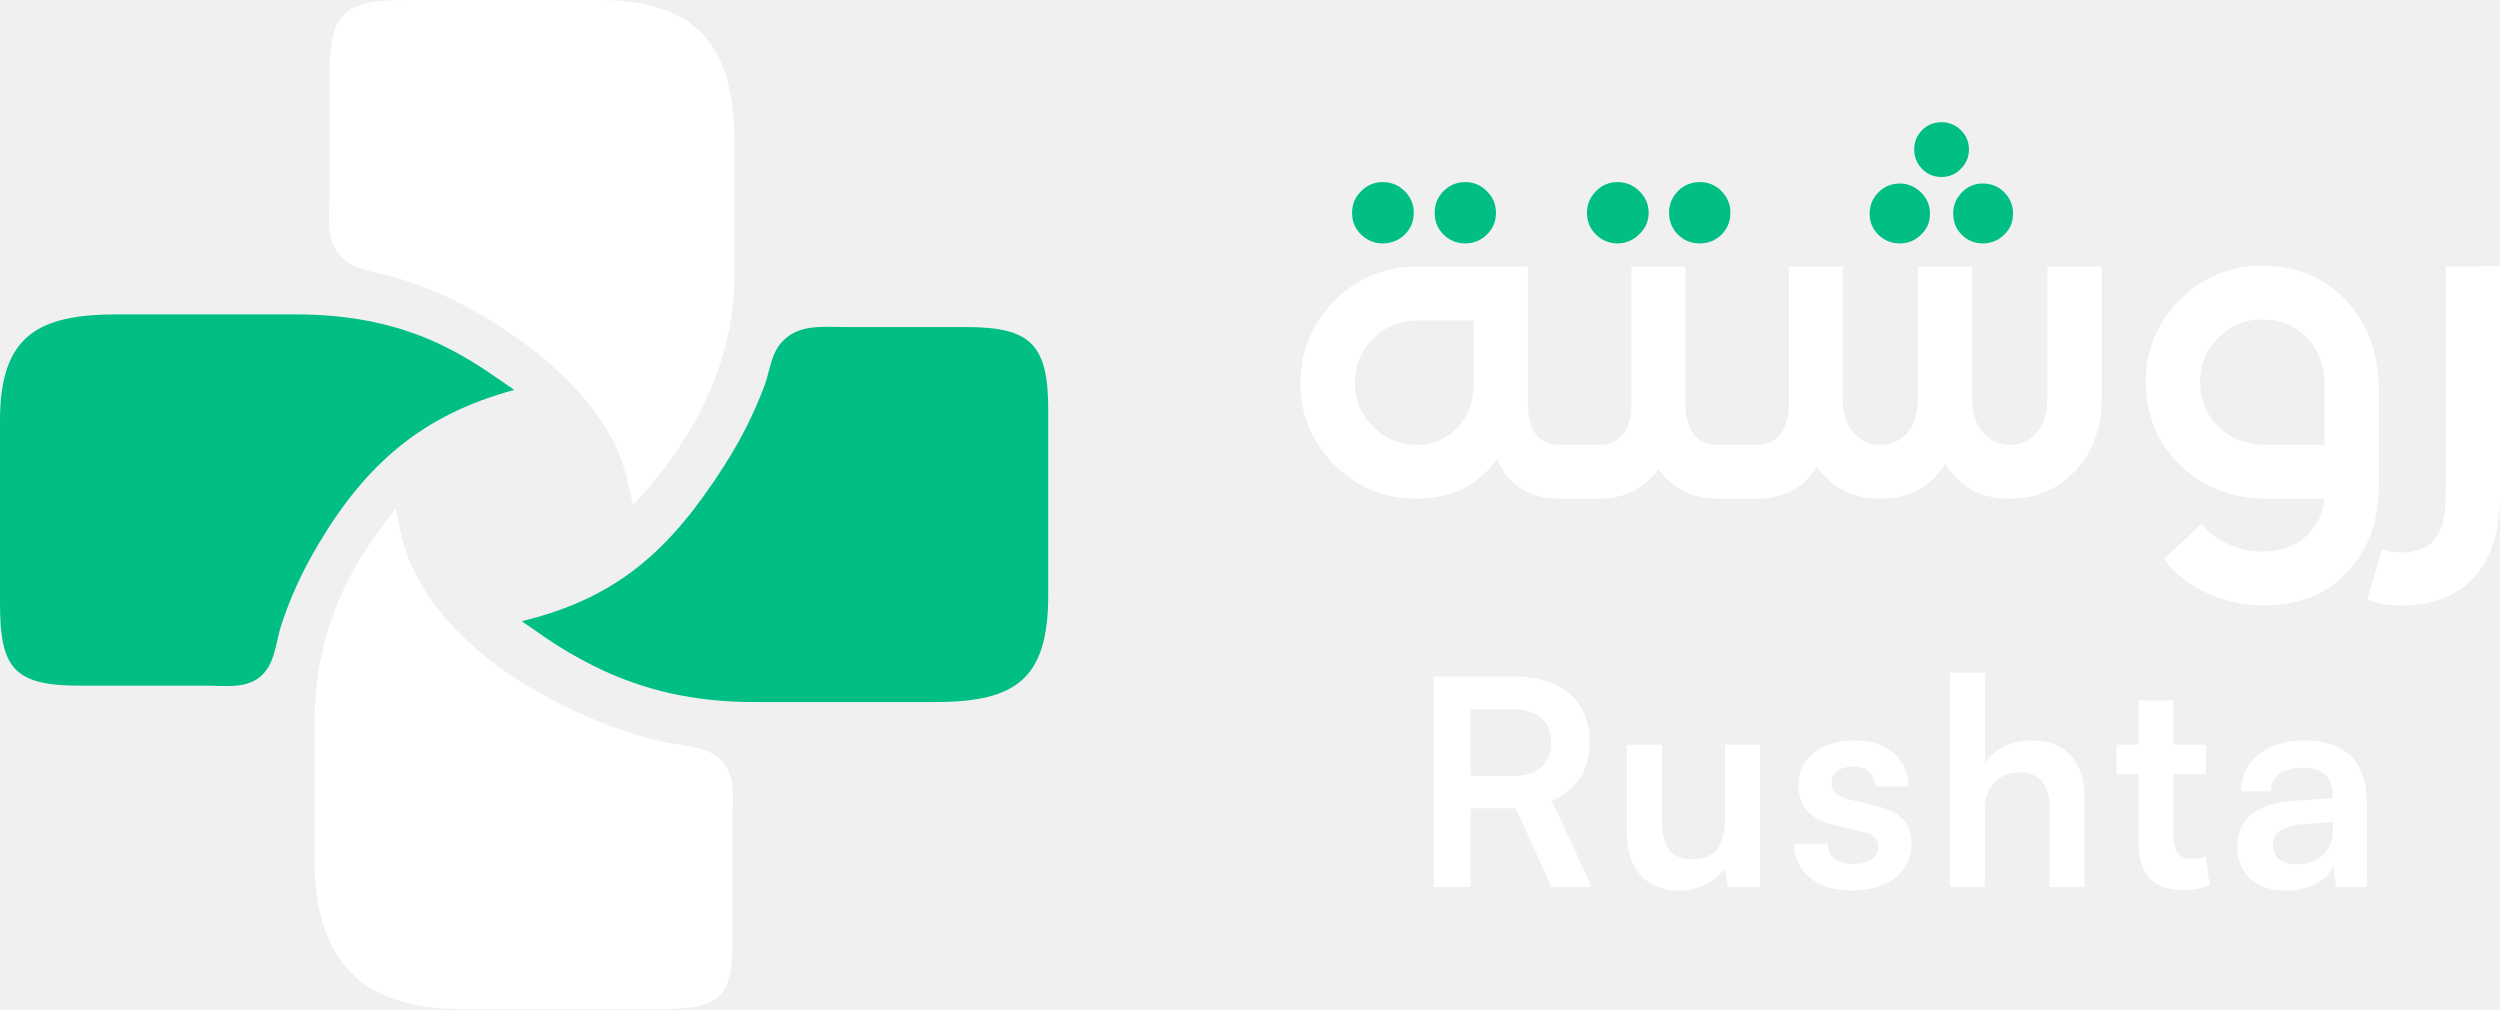
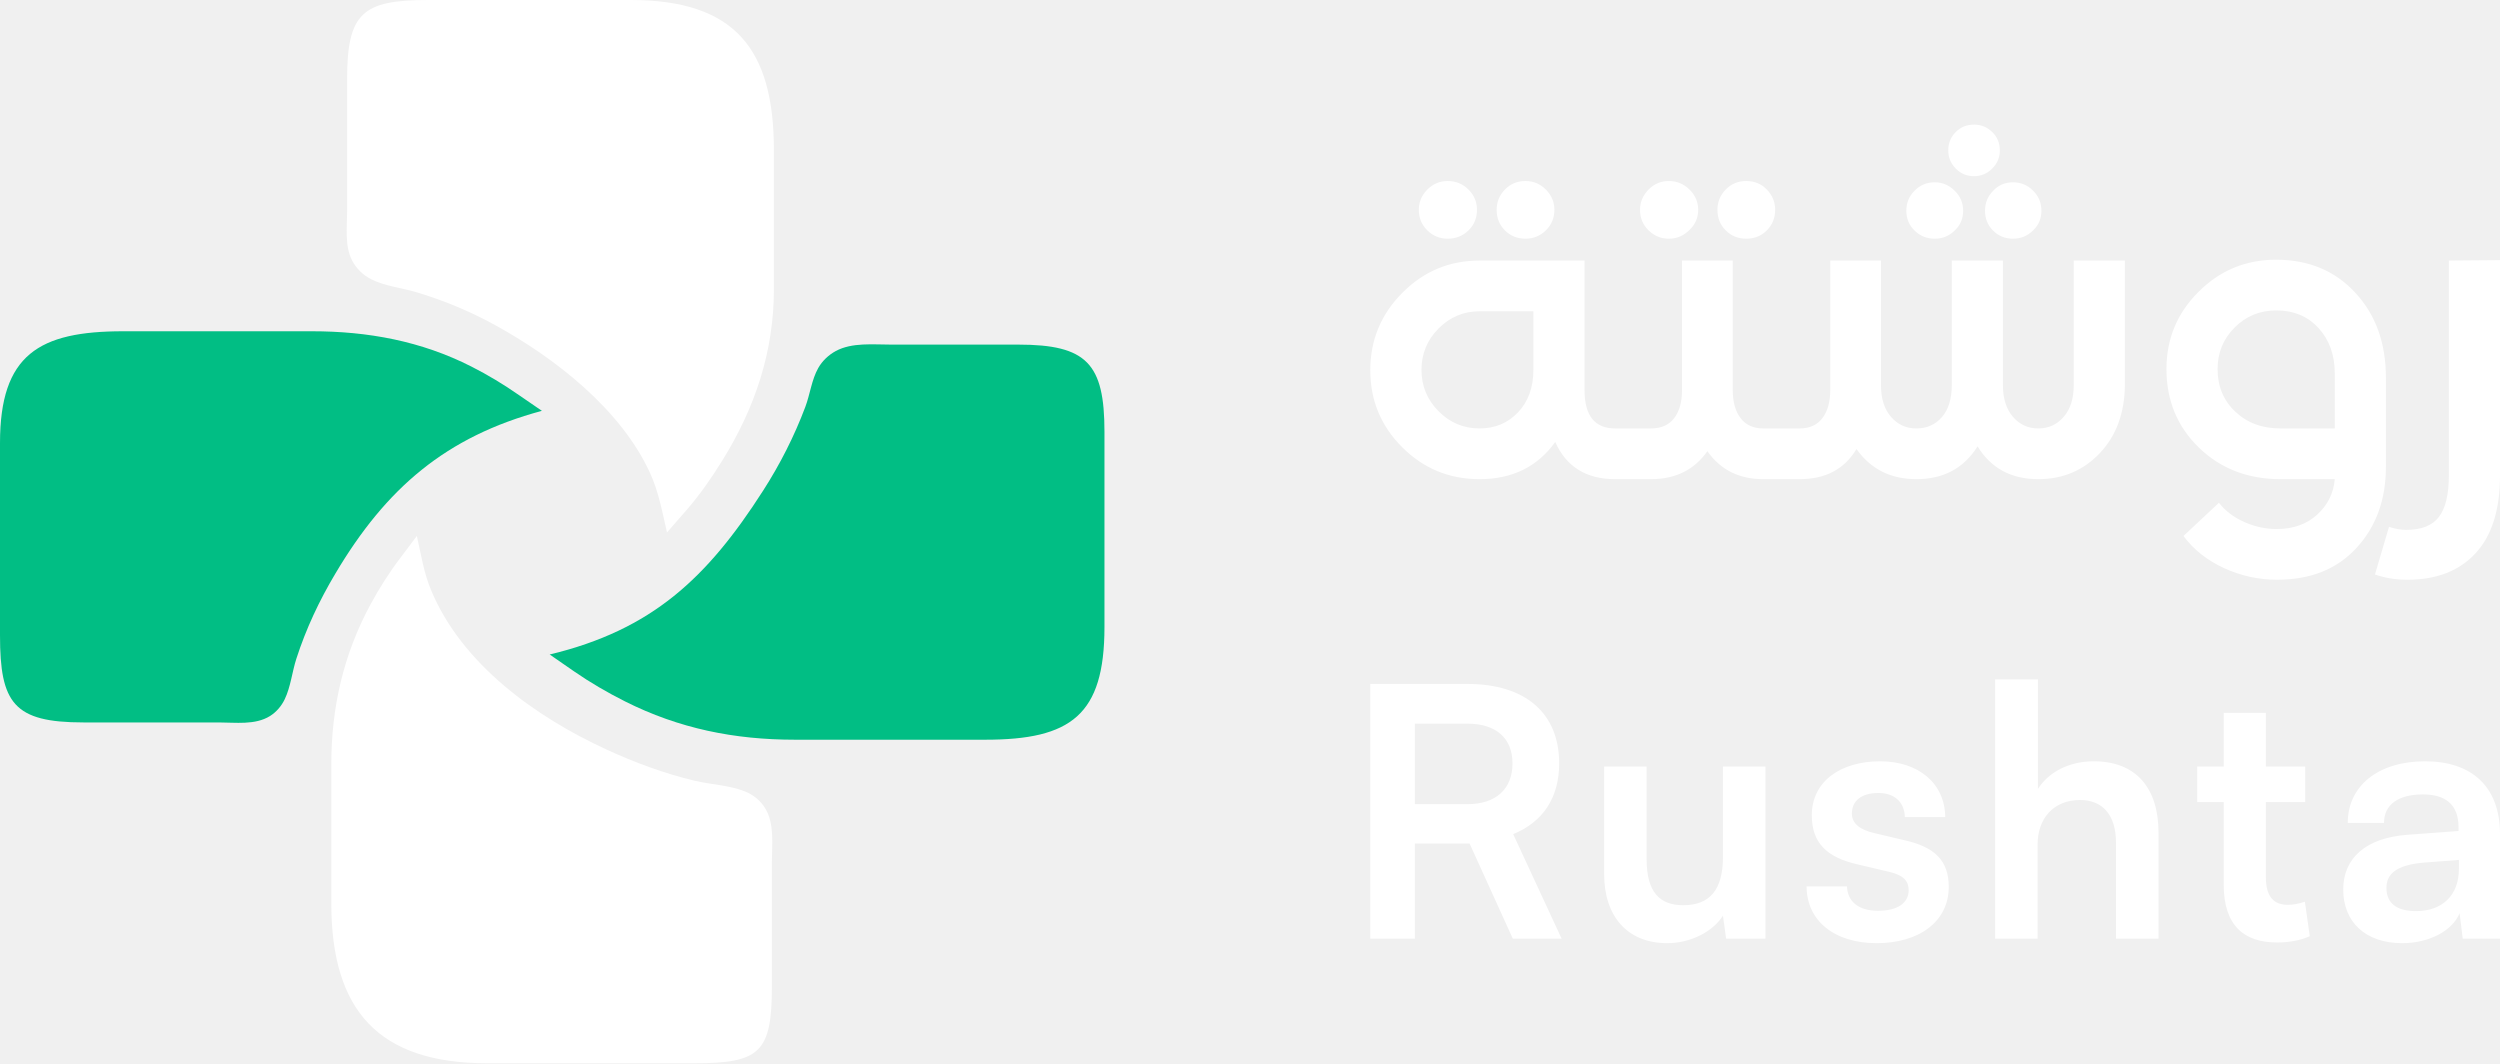
- <svg xmlns="http://www.w3.org/2000/svg" viewBox="0 0 495.48 200" width="495.48" height="200" role="img" aria-label="Rushta روشتة">
+ <svg xmlns="http://www.w3.org/2000/svg" viewBox="0 0 470.25 200" width="470.25" height="200" role="img" aria-label="Rushta روشتة">
  <g id="mark">
    <path fill="#FFFFFF" d="M78.41 100.81C79.19 104.23 79.71 107.72 81.07 110.97C86.86 124.93 100.73 134.84 114.02 140.96C119.36 143.42 124.95 145.5 130.67 146.86C133.77 147.59 137.23 147.69 140.18 148.89C141.68 149.5 142.99 150.55 143.86 151.92C145.74 154.88 145.19 158.84 145.19 162.18L145.19 185.62C145.19 197.98 142.91 200 130.6 200L91.65 200C71.24 200 62.32 190.1 62.32 169.93L62.32 143.71C62.32 133.1 64.61 123.1 69.68 113.71C71.33 110.67 73.2 107.7 75.31 104.94C76.35 103.58 79.44 99.43 78.41 100.81Z" />
    <path fill="#FFFFFF" d="M125.46 100.14C124.56 96.27 123.92 92.55 122.26 88.94C116.77 76.96 104.38 67.33 93.11 61.14C88.44 58.57 83.41 56.48 78.31 54.96C75.53 54.13 72.38 53.83 69.79 52.51C68.25 51.72 66.99 50.49 66.21 48.95C64.82 46.21 65.29 42.81 65.29 39.84L65.29 14.96C65.29 2.41 68.19 0 80.55 0L118.62 0C138.23 0 145.57 9.19 145.57 28.27L145.57 54.39C145.57 66.16 142.02 76.74 135.8 86.73C133.82 89.93 131.66 93.02 129.2 95.87C127.96 97.3 124.23 101.57 125.46 100.14Z" />
    <path fill="#01BE84" d="M101.93 77.28C83.86 82.15 72.63 91.81 63.09 107.88C60.04 113 57.57 118.25 55.74 123.92C54.95 126.37 54.67 129.21 53.56 131.52C52.95 132.8 51.98 133.94 50.78 134.69C47.98 136.43 44.28 135.89 41.13 135.89L15.68 135.89C2.59 135.89 0 132.26 0 119.5L0 83.34C0 66.69 7.34 62.31 23.17 62.31L58.67 62.31C69.19 62.31 79.24 64.15 88.69 68.96C91.77 70.52 94.78 72.34 97.62 74.32C99.05 75.31 103.37 78.26 101.93 77.28Z" />
    <path fill="#01BE84" d="M103.41 123.11C122.63 118.48 133.01 108.74 143.53 92.31C146.72 87.34 149.4 82.07 151.48 76.54C152.37 74.18 152.67 71.42 153.91 69.23C154.67 67.88 155.85 66.77 157.21 66.03C160.26 64.38 164.27 64.82 167.63 64.82L191.54 64.82C204.45 64.82 207.75 68.42 207.75 81.22L207.75 117.94C207.75 134.53 201.42 139.14 185.33 139.14L149.54 139.14C138.17 139.14 127.76 137.06 117.54 131.92C114.26 130.27 111.01 128.38 107.99 126.29C106.46 125.23 101.87 122.06 103.41 123.11Z" />
  </g>
  <g id="arabic" aria-label="روشتة">
-     <path id="arabic-letters" fill="#FFFFFF" d="M264.56 59.55C269.04 55.07 274.44 52.84 280.75 52.84L302.83 52.84L302.83 80.07C302.83 85.47 304.98 88.16 309.27 88.16L312.03 88.16L312.03 98.84L309.27 98.84C303.2 98.84 299 96.23 296.67 91.02C292.93 96.23 287.62 98.84 280.75 98.84C274.38 98.84 268.95 96.6 264.47 92.12C259.99 87.64 257.75 82.25 257.75 75.93C257.75 69.55 260.02 64.09 264.56 59.55ZM268.52 75.84C268.52 79.21 269.71 82.11 272.11 84.53C274.5 86.95 277.38 88.16 280.75 88.16C284 88.16 286.7 87.03 288.85 84.76C291 82.49 292.07 79.52 292.07 75.84L292.07 63.51L280.75 63.51C277.38 63.51 274.5 64.72 272.11 67.14C269.71 69.56 268.52 72.46 268.52 75.84ZM310.19 88.16L316.82 88.16C318.96 88.16 320.59 87.44 321.69 86C322.8 84.56 323.35 82.58 323.35 80.07L323.35 52.84L334.02 52.84L334.02 80.07C334.02 82.58 334.57 84.56 335.68 86C336.78 87.44 338.38 88.16 340.46 88.16L347.18 88.16L347.18 98.84L340.46 98.84C335.37 98.84 331.45 96.87 328.69 92.95C325.93 96.87 321.97 98.84 316.82 98.84L310.19 98.84ZM348.1 88.16C350.18 88.16 351.78 87.44 352.88 86C353.99 84.56 354.54 82.58 354.54 80.07L354.54 52.84L365.21 52.84L365.21 79.06C365.21 81.88 365.92 84.1 367.33 85.73C368.74 87.35 370.52 88.16 372.66 88.16C374.87 88.16 376.66 87.37 378.04 85.77C379.42 84.18 380.11 81.94 380.11 79.06L380.11 52.84L390.88 52.84L390.88 79.06C390.88 81.88 391.58 84.1 392.99 85.73C394.4 87.35 396.18 88.16 398.33 88.16C400.48 88.16 402.26 87.35 403.67 85.73C405.08 84.1 405.78 81.88 405.78 79.06L405.78 52.84L416.55 52.84L416.55 79.06C416.48 84.94 414.72 89.71 411.26 93.36C407.79 97.01 403.48 98.84 398.33 98.84C392.63 98.84 388.36 96.54 385.54 91.94C382.66 96.54 378.37 98.84 372.66 98.84C367.26 98.84 363.06 96.72 360.06 92.49C357.54 96.72 353.56 98.84 348.1 98.84L345.34 98.84L345.34 88.16ZM432.09 59.37C436.57 54.89 442 52.65 448.38 52.65C455.19 52.65 460.74 54.97 465.03 59.6C469.32 64.23 471.47 70.19 471.47 77.49L471.47 96.26C471.47 103.13 469.42 108.8 465.31 113.28C461.2 117.76 455.62 120 448.56 120C444.7 120 440.99 119.18 437.43 117.56C433.87 115.93 431.02 113.68 428.87 110.8L436.33 103.8C437.68 105.52 439.45 106.87 441.66 107.85C443.87 108.83 446.14 109.32 448.47 109.32C451.97 109.32 454.82 108.31 457.03 106.29C459.23 104.26 460.46 101.78 460.71 98.84L449.3 98.84C442.43 98.84 436.71 96.63 432.14 92.21C427.57 87.8 425.29 82.28 425.29 75.65C425.29 69.27 427.56 63.85 432.09 59.37ZM439.82 84.67C442.28 87 445.43 88.16 449.3 88.16L460.71 88.16L460.71 76.57C460.71 72.71 459.57 69.53 457.3 67.05C455.03 64.57 452.06 63.32 448.38 63.32C444.94 63.32 442.03 64.52 439.64 66.91C437.25 69.3 436.05 72.22 436.05 75.65C436.05 79.33 437.31 82.34 439.82 84.67ZM472.11 108.86C473.4 109.29 474.6 109.51 475.7 109.51C478.95 109.51 481.27 108.59 482.65 106.75C484.03 104.91 484.72 102.03 484.72 98.1L484.72 52.84L495.48 52.74L495.48 98.1C495.48 105.28 493.76 110.72 490.33 114.43C486.9 118.14 482.11 120 475.98 120C473.52 120 471.26 119.63 469.17 118.89Z" />
-     <path id="arabic-dots" fill="#01BE84" d="M267.97 42.16C267.97 40.51 268.56 39.08 269.76 37.89C270.96 36.69 272.38 36.09 274.04 36.09C275.76 36.09 277.21 36.69 278.41 37.89C279.6 39.08 280.2 40.51 280.2 42.16C280.2 43.88 279.6 45.32 278.41 46.49C277.21 47.65 275.76 48.24 274.04 48.24C272.38 48.24 270.96 47.65 269.76 46.49C268.56 45.32 267.97 43.88 267.97 42.16ZM284.34 42.16C284.34 40.51 284.92 39.08 286.09 37.89C287.26 36.69 288.7 36.09 290.41 36.09C292.07 36.09 293.5 36.69 294.69 37.89C295.89 39.08 296.49 40.51 296.49 42.16C296.49 43.88 295.89 45.32 294.69 46.49C293.5 47.65 292.07 48.24 290.41 48.24C288.7 48.24 287.26 47.65 286.09 46.49C284.92 45.32 284.34 43.88 284.34 42.16ZM330.8 42.16C330.8 40.51 331.38 39.08 332.55 37.89C333.72 36.69 335.16 36.09 336.87 36.09C338.59 36.09 340.03 36.69 341.2 37.89C342.36 39.08 342.95 40.51 342.95 42.16C342.95 43.88 342.36 45.32 341.2 46.49C340.03 47.65 338.59 48.24 336.87 48.24C335.16 48.24 333.72 47.65 332.55 46.49C331.38 45.32 330.8 43.88 330.8 42.16ZM316.36 37.84C317.52 36.67 318.93 36.09 320.59 36.09C322.25 36.09 323.69 36.69 324.91 37.89C326.14 39.08 326.75 40.51 326.75 42.16C326.75 43.82 326.14 45.23 324.91 46.4C323.69 47.62 322.25 48.24 320.59 48.24C318.93 48.24 317.51 47.65 316.31 46.49C315.12 45.32 314.52 43.88 314.52 42.16C314.52 40.51 315.13 39.07 316.36 37.84ZM372.29 38.12C373.46 36.95 374.87 36.37 376.53 36.37C378.12 36.37 379.52 36.95 380.71 38.12C381.91 39.28 382.51 40.69 382.51 42.35C382.51 44 381.92 45.38 380.76 46.49C379.59 47.65 378.18 48.24 376.53 48.24C374.87 48.24 373.46 47.67 372.29 46.53C371.13 45.4 370.55 44 370.55 42.35C370.55 40.69 371.13 39.28 372.29 38.12ZM388.85 38.12C389.96 36.95 391.34 36.37 392.99 36.37C394.65 36.37 396.06 36.95 397.23 38.12C398.39 39.28 398.97 40.69 398.97 42.35C398.97 44 398.39 45.38 397.23 46.49C396.06 47.65 394.65 48.24 392.99 48.24C391.34 48.24 389.94 47.67 388.81 46.53C387.67 45.4 387.11 44 387.11 42.35C387.11 40.69 387.69 39.28 388.85 38.12ZM380.94 25.79C381.98 24.75 383.27 24.22 384.81 24.22C386.28 24.22 387.55 24.75 388.62 25.79C389.7 26.83 390.23 28.12 390.23 29.65C390.23 31.12 389.7 32.4 388.62 33.47C387.55 34.54 386.28 35.08 384.81 35.08C383.27 35.08 381.98 34.54 380.94 33.47C379.9 32.4 379.38 31.12 379.38 29.65C379.38 28.12 379.9 26.83 380.94 25.79Z" />
+     <path id="arabic-letters" fill="#FFFFFF" d="M263.84 55.02C267.84 51.01 272.67 49.01 278.31 49.01L298.05 49.01L298.05 73.36C298.05 78.18 299.97 80.59 303.81 80.59L306.27 80.59L306.27 90.13L303.81 90.13C298.38 90.13 294.62 87.8 292.54 83.14C289.2 87.8 284.45 90.13 278.31 90.13C272.61 90.13 267.76 88.13 263.76 84.13C259.75 80.13 257.75 75.3 257.75 69.65C257.75 63.95 259.78 59.07 263.84 55.02ZM267.38 69.57C267.38 72.59 268.44 75.18 270.58 77.34C272.72 79.51 275.3 80.59 278.31 80.59C281.22 80.59 283.63 79.58 285.55 77.55C287.47 75.52 288.43 72.86 288.43 69.57L288.43 58.55L278.31 58.55C275.3 58.55 272.72 59.64 270.58 61.8C268.44 63.97 267.38 66.56 267.38 69.57ZM304.63 80.59L310.55 80.59C312.47 80.59 313.92 79.95 314.91 78.66C315.9 77.37 316.39 75.6 316.39 73.36L316.39 49.01L325.93 49.01L325.93 73.36C325.93 75.6 326.42 77.37 327.41 78.66C328.4 79.95 329.82 80.59 331.68 80.59L337.69 80.59L337.69 90.13L331.68 90.13C327.13 90.13 323.63 88.38 321.16 84.87C318.69 88.38 315.16 90.13 310.55 90.13L304.63 90.13ZM338.51 80.59C340.37 80.59 341.8 79.95 342.79 78.66C343.77 77.37 344.27 75.6 344.27 73.36L344.27 49.01L353.81 49.01L353.81 72.45C353.81 74.97 354.44 76.96 355.7 78.41C356.96 79.87 358.55 80.59 360.47 80.59C362.44 80.59 364.04 79.88 365.28 78.45C366.51 77.03 367.13 75.03 367.13 72.45L367.13 49.01L376.75 49.01L376.75 72.45C376.75 74.97 377.38 76.96 378.64 78.41C379.9 79.87 381.49 80.59 383.41 80.59C385.33 80.59 386.92 79.87 388.18 78.41C389.44 76.96 390.07 74.97 390.07 72.45L390.07 49.01L399.69 49.01L399.69 72.45C399.64 77.71 398.06 81.98 394.97 85.24C391.87 88.5 388.02 90.13 383.41 90.13C378.31 90.13 374.5 88.08 371.98 83.96C369.4 88.08 365.57 90.13 360.47 90.13C355.64 90.13 351.89 88.24 349.2 84.46C346.95 88.24 343.39 90.13 338.51 90.13L336.04 90.13L336.04 80.59ZM413.59 54.85C417.59 50.85 422.45 48.85 428.15 48.85C434.23 48.85 439.2 50.92 443.03 55.06C446.87 59.2 448.79 64.53 448.79 71.05L448.79 87.83C448.79 93.97 446.95 99.04 443.28 103.04C439.61 107.05 434.62 109.05 428.31 109.05C424.86 109.05 421.54 108.32 418.36 106.87C415.18 105.41 412.63 103.4 410.71 100.82L417.38 94.57C418.58 96.11 420.17 97.31 422.15 98.19C424.12 99.07 426.15 99.51 428.23 99.51C431.36 99.51 433.91 98.6 435.88 96.79C437.85 94.98 438.95 92.76 439.17 90.13L428.97 90.13C422.83 90.13 417.72 88.16 413.63 84.21C409.55 80.26 407.51 75.33 407.51 69.41C407.51 63.71 409.54 58.85 413.59 54.85ZM420.5 77.47C422.69 79.55 425.52 80.59 428.97 80.59L439.17 80.59L439.17 70.23C439.17 66.78 438.15 63.94 436.13 61.72C434.1 59.5 431.44 58.39 428.15 58.39C425.08 58.39 422.47 59.46 420.34 61.6C418.2 63.73 417.13 66.34 417.13 69.41C417.13 72.7 418.25 75.38 420.5 77.47ZM449.37 99.1C450.52 99.48 451.59 99.67 452.57 99.67C455.48 99.67 457.55 98.85 458.78 97.2C460.02 95.56 460.63 92.98 460.63 89.47L460.63 49.01L470.25 48.93L470.25 89.47C470.25 95.89 468.72 100.75 465.65 104.07C462.58 107.39 458.3 109.05 452.82 109.05C450.63 109.05 448.6 108.72 446.73 108.06Z" />
+     <path id="arabic-dots" fill="#FFFFFF" d="M266.88 39.47C266.88 37.99 267.42 36.72 268.49 35.65C269.55 34.58 270.83 34.05 272.31 34.05C273.84 34.05 275.15 34.58 276.22 35.65C277.29 36.72 277.82 37.99 277.82 39.47C277.82 41.01 277.29 42.3 276.22 43.34C275.15 44.38 273.84 44.9 272.31 44.9C270.83 44.9 269.55 44.38 268.49 43.34C267.42 42.3 266.88 41.01 266.88 39.47ZM281.52 39.47C281.52 37.99 282.04 36.72 283.08 35.65C284.12 34.58 285.41 34.05 286.95 34.05C288.43 34.05 289.7 34.58 290.77 35.65C291.84 36.72 292.38 37.99 292.38 39.47C292.38 41.01 291.84 42.3 290.77 43.34C289.7 44.38 288.43 44.9 286.95 44.9C285.41 44.9 284.12 44.38 283.08 43.34C282.04 42.3 281.52 41.01 281.52 39.47ZM323.05 39.47C323.05 37.99 323.57 36.72 324.61 35.65C325.65 34.58 326.94 34.05 328.48 34.05C330.01 34.05 331.3 34.58 332.34 35.65C333.38 36.72 333.91 37.99 333.91 39.47C333.91 41.01 333.38 42.3 332.34 43.34C331.3 44.38 330.01 44.9 328.48 44.9C326.94 44.9 325.65 44.38 324.61 43.34C323.57 42.3 323.05 41.01 323.05 39.47ZM310.14 35.61C311.18 34.57 312.44 34.05 313.92 34.05C315.4 34.05 316.69 34.58 317.79 35.65C318.88 36.72 319.43 37.99 319.43 39.47C319.43 40.95 318.88 42.22 317.79 43.26C316.69 44.35 315.4 44.9 313.92 44.9C312.44 44.9 311.17 44.38 310.1 43.34C309.03 42.3 308.49 41.01 308.49 39.47C308.49 37.99 309.04 36.71 310.14 35.61ZM360.14 35.86C361.18 34.81 362.44 34.29 363.92 34.29C365.35 34.29 366.59 34.81 367.66 35.86C368.73 36.9 369.27 38.16 369.27 39.64C369.27 41.12 368.75 42.35 367.7 43.34C366.66 44.38 365.4 44.9 363.92 44.9C362.44 44.9 361.18 44.39 360.14 43.38C359.1 42.37 358.58 41.12 358.58 39.64C358.58 38.16 359.1 36.9 360.14 35.86ZM374.94 35.86C375.93 34.81 377.16 34.29 378.64 34.29C380.12 34.29 381.38 34.81 382.42 35.86C383.47 36.9 383.99 38.16 383.99 39.64C383.99 41.12 383.47 42.35 382.42 43.34C381.38 44.38 380.12 44.9 378.64 44.9C377.16 44.9 375.91 44.39 374.9 43.38C373.89 42.37 373.38 41.12 373.38 39.64C373.38 38.16 373.9 36.9 374.94 35.86ZM367.87 24.84C368.8 23.9 369.95 23.44 371.32 23.44C372.64 23.44 373.78 23.9 374.74 24.84C375.7 25.77 376.17 26.92 376.17 28.29C376.17 29.61 375.7 30.74 374.74 31.7C373.78 32.66 372.64 33.14 371.32 33.14C369.95 33.14 368.8 32.66 367.87 31.7C366.94 30.74 366.47 29.61 366.47 28.29C366.47 26.92 366.94 25.77 367.87 24.84Z" />
  </g>
-   <path id="english" aria-label="Rushta" fill="#FFFFFF" d="M291.46 175.78L291.46 160.2L300.41 160.2L307.49 175.78L315.47 175.78L307.54 158.66C312.45 156.67 315.07 152.68 315.07 147.09C315.07 138.87 309.54 134.08 300.07 134.08L284.16 134.08L284.16 175.78ZM291.46 140.58L300.07 140.58C304.69 140.58 307.43 142.92 307.43 147.09C307.43 151.31 304.69 153.76 300.07 153.76L291.46 153.76ZM341.88 147.6L341.88 162.37C341.88 167.73 339.77 170.3 335.38 170.3C331.5 170.3 329.39 168.13 329.39 162.77L329.39 147.6L322.43 147.6L322.43 165.22C322.43 172.13 326.25 176.52 332.75 176.52C336.52 176.52 340.17 174.69 341.88 172.01L342.39 175.78L348.84 175.78L348.84 147.6ZM355.57 167.22C355.57 172.75 360.02 176.52 367.04 176.52C373.99 176.52 378.84 172.98 378.84 167.28C378.84 162.94 376.45 160.77 371.71 159.69L366.64 158.49C364.24 157.92 362.99 156.9 362.99 155.3C362.99 153.19 364.58 151.93 367.32 151.93C370 151.93 371.6 153.47 371.66 155.87L378.27 155.87C378.21 150.39 373.94 146.74 367.61 146.74C361.1 146.74 356.43 150.05 356.43 155.58C356.43 160.09 358.88 162.49 363.95 163.63L369.03 164.82C371.54 165.39 372.28 166.42 372.28 167.85C372.28 169.9 370.51 171.21 367.26 171.21C364.07 171.21 362.24 169.67 362.19 167.22ZM393.39 175.78L393.39 160.38C393.39 156.15 395.95 153.07 400.35 153.07C403.88 153.07 406.22 155.36 406.22 160.09L406.22 175.78L413.18 175.78L413.18 158.44C413.18 151.13 409.53 146.74 402.57 146.74C398.52 146.74 395.21 148.51 393.44 151.25L393.44 133.34L386.43 133.34L386.43 175.78ZM437.14 169.73C436.11 170.07 435.14 170.24 434.34 170.24C432.23 170.24 430.75 169.1 430.75 165.74L430.75 153.42L437.19 153.42L437.19 147.6L430.75 147.6L430.75 138.81L423.85 138.81L423.85 147.6L419.51 147.6L419.51 153.42L423.85 153.42L423.85 166.94C423.85 173.67 427.21 176.4 432.57 176.4C434.57 176.4 436.4 176.06 437.94 175.38ZM453.05 176.52C457.44 176.52 461.27 174.52 462.46 171.61L462.98 175.78L469.08 175.78L469.08 158.66C469.08 150.85 464.4 146.74 456.82 146.74C449.17 146.74 444.15 150.74 444.15 156.84L450.09 156.84C450.09 153.87 452.37 152.16 456.47 152.16C460.01 152.16 462.29 153.7 462.29 157.52L462.29 158.15L453.85 158.78C447.18 159.29 443.41 162.54 443.41 167.73C443.41 173.04 447.06 176.52 453.05 176.52ZM455.33 171.27C452.2 171.27 450.48 170.02 450.48 167.45C450.48 165.17 452.14 163.74 456.47 163.34L462.35 162.89L462.35 164.37C462.35 168.7 459.61 171.27 455.33 171.27Z" />
+   <path id="english" aria-label="Rushta" fill="#FFFFFF" d="M266.14 176.56L266.14 158.67L276.43 158.67L284.56 176.56L293.74 176.56L284.63 156.9C290.26 154.6 293.28 150.02 293.28 143.59C293.28 134.15 286.92 128.65 276.04 128.65L257.75 128.65L257.75 176.56ZM266.14 136.12L276.04 136.12C281.35 136.12 284.5 138.81 284.5 143.59C284.5 148.44 281.35 151.26 276.04 151.26L266.14 151.26ZM324.09 144.18L324.09 161.16C324.09 167.32 321.66 170.27 316.61 170.27C312.16 170.27 309.73 167.78 309.73 161.62L309.73 144.18L301.74 144.18L301.74 164.44C301.74 172.37 306.13 177.41 313.6 177.41C317.93 177.41 322.12 175.32 324.09 172.24L324.68 176.56L332.08 176.56L332.08 144.18ZM339.82 166.73C339.82 173.09 344.93 177.41 352.99 177.41C360.99 177.41 366.56 173.35 366.56 166.8C366.56 161.81 363.81 159.32 358.37 158.08L352.53 156.7C349.78 156.05 348.34 154.87 348.34 153.03C348.34 150.61 350.17 149.16 353.32 149.16C356.4 149.16 358.24 150.93 358.3 153.69L365.9 153.69C365.84 147.39 360.92 143.2 353.65 143.2C346.18 143.2 340.8 147 340.8 153.36C340.8 158.54 343.62 161.29 349.45 162.6L355.29 163.98C358.17 164.63 359.02 165.81 359.02 167.45C359.02 169.81 356.99 171.32 353.25 171.32C349.58 171.32 347.49 169.55 347.42 166.73ZM383.27 176.56L383.27 158.86C383.27 154.01 386.22 150.48 391.27 150.48C395.33 150.48 398.02 153.1 398.02 158.54L398.02 176.56L406.02 176.56L406.02 156.64C406.02 148.25 401.82 143.2 393.83 143.2C389.17 143.2 385.37 145.23 383.34 148.38L383.34 127.8L375.28 127.8L375.28 176.56ZM433.55 169.61C432.37 170.01 431.25 170.2 430.34 170.2C427.91 170.2 426.21 168.89 426.21 165.03L426.21 150.87L433.61 150.87L433.61 144.18L426.21 144.18L426.21 134.09L418.28 134.09L418.28 144.18L413.29 144.18L413.29 150.87L418.28 150.87L418.28 166.4C418.28 174.14 422.14 177.28 428.3 177.28C430.6 177.28 432.7 176.89 434.47 176.1ZM451.84 177.41C456.88 177.41 461.27 175.12 462.65 171.78L463.24 176.56L470.25 176.56L470.25 156.9C470.25 147.92 464.88 143.2 456.16 143.2C447.38 143.2 441.61 147.79 441.61 154.8L448.43 154.8C448.43 151.39 451.05 149.43 455.77 149.43C459.83 149.43 462.45 151.2 462.45 155.59L462.45 156.31L452.75 157.03C445.08 157.62 440.76 161.36 440.76 167.32C440.76 173.42 444.95 177.41 451.84 177.41ZM454.46 171.38C450.85 171.38 448.89 169.94 448.89 166.99C448.89 164.37 450.79 162.73 455.77 162.27L462.52 161.75L462.52 163.45C462.52 168.43 459.37 171.38 454.46 171.38Z" />
</svg>
